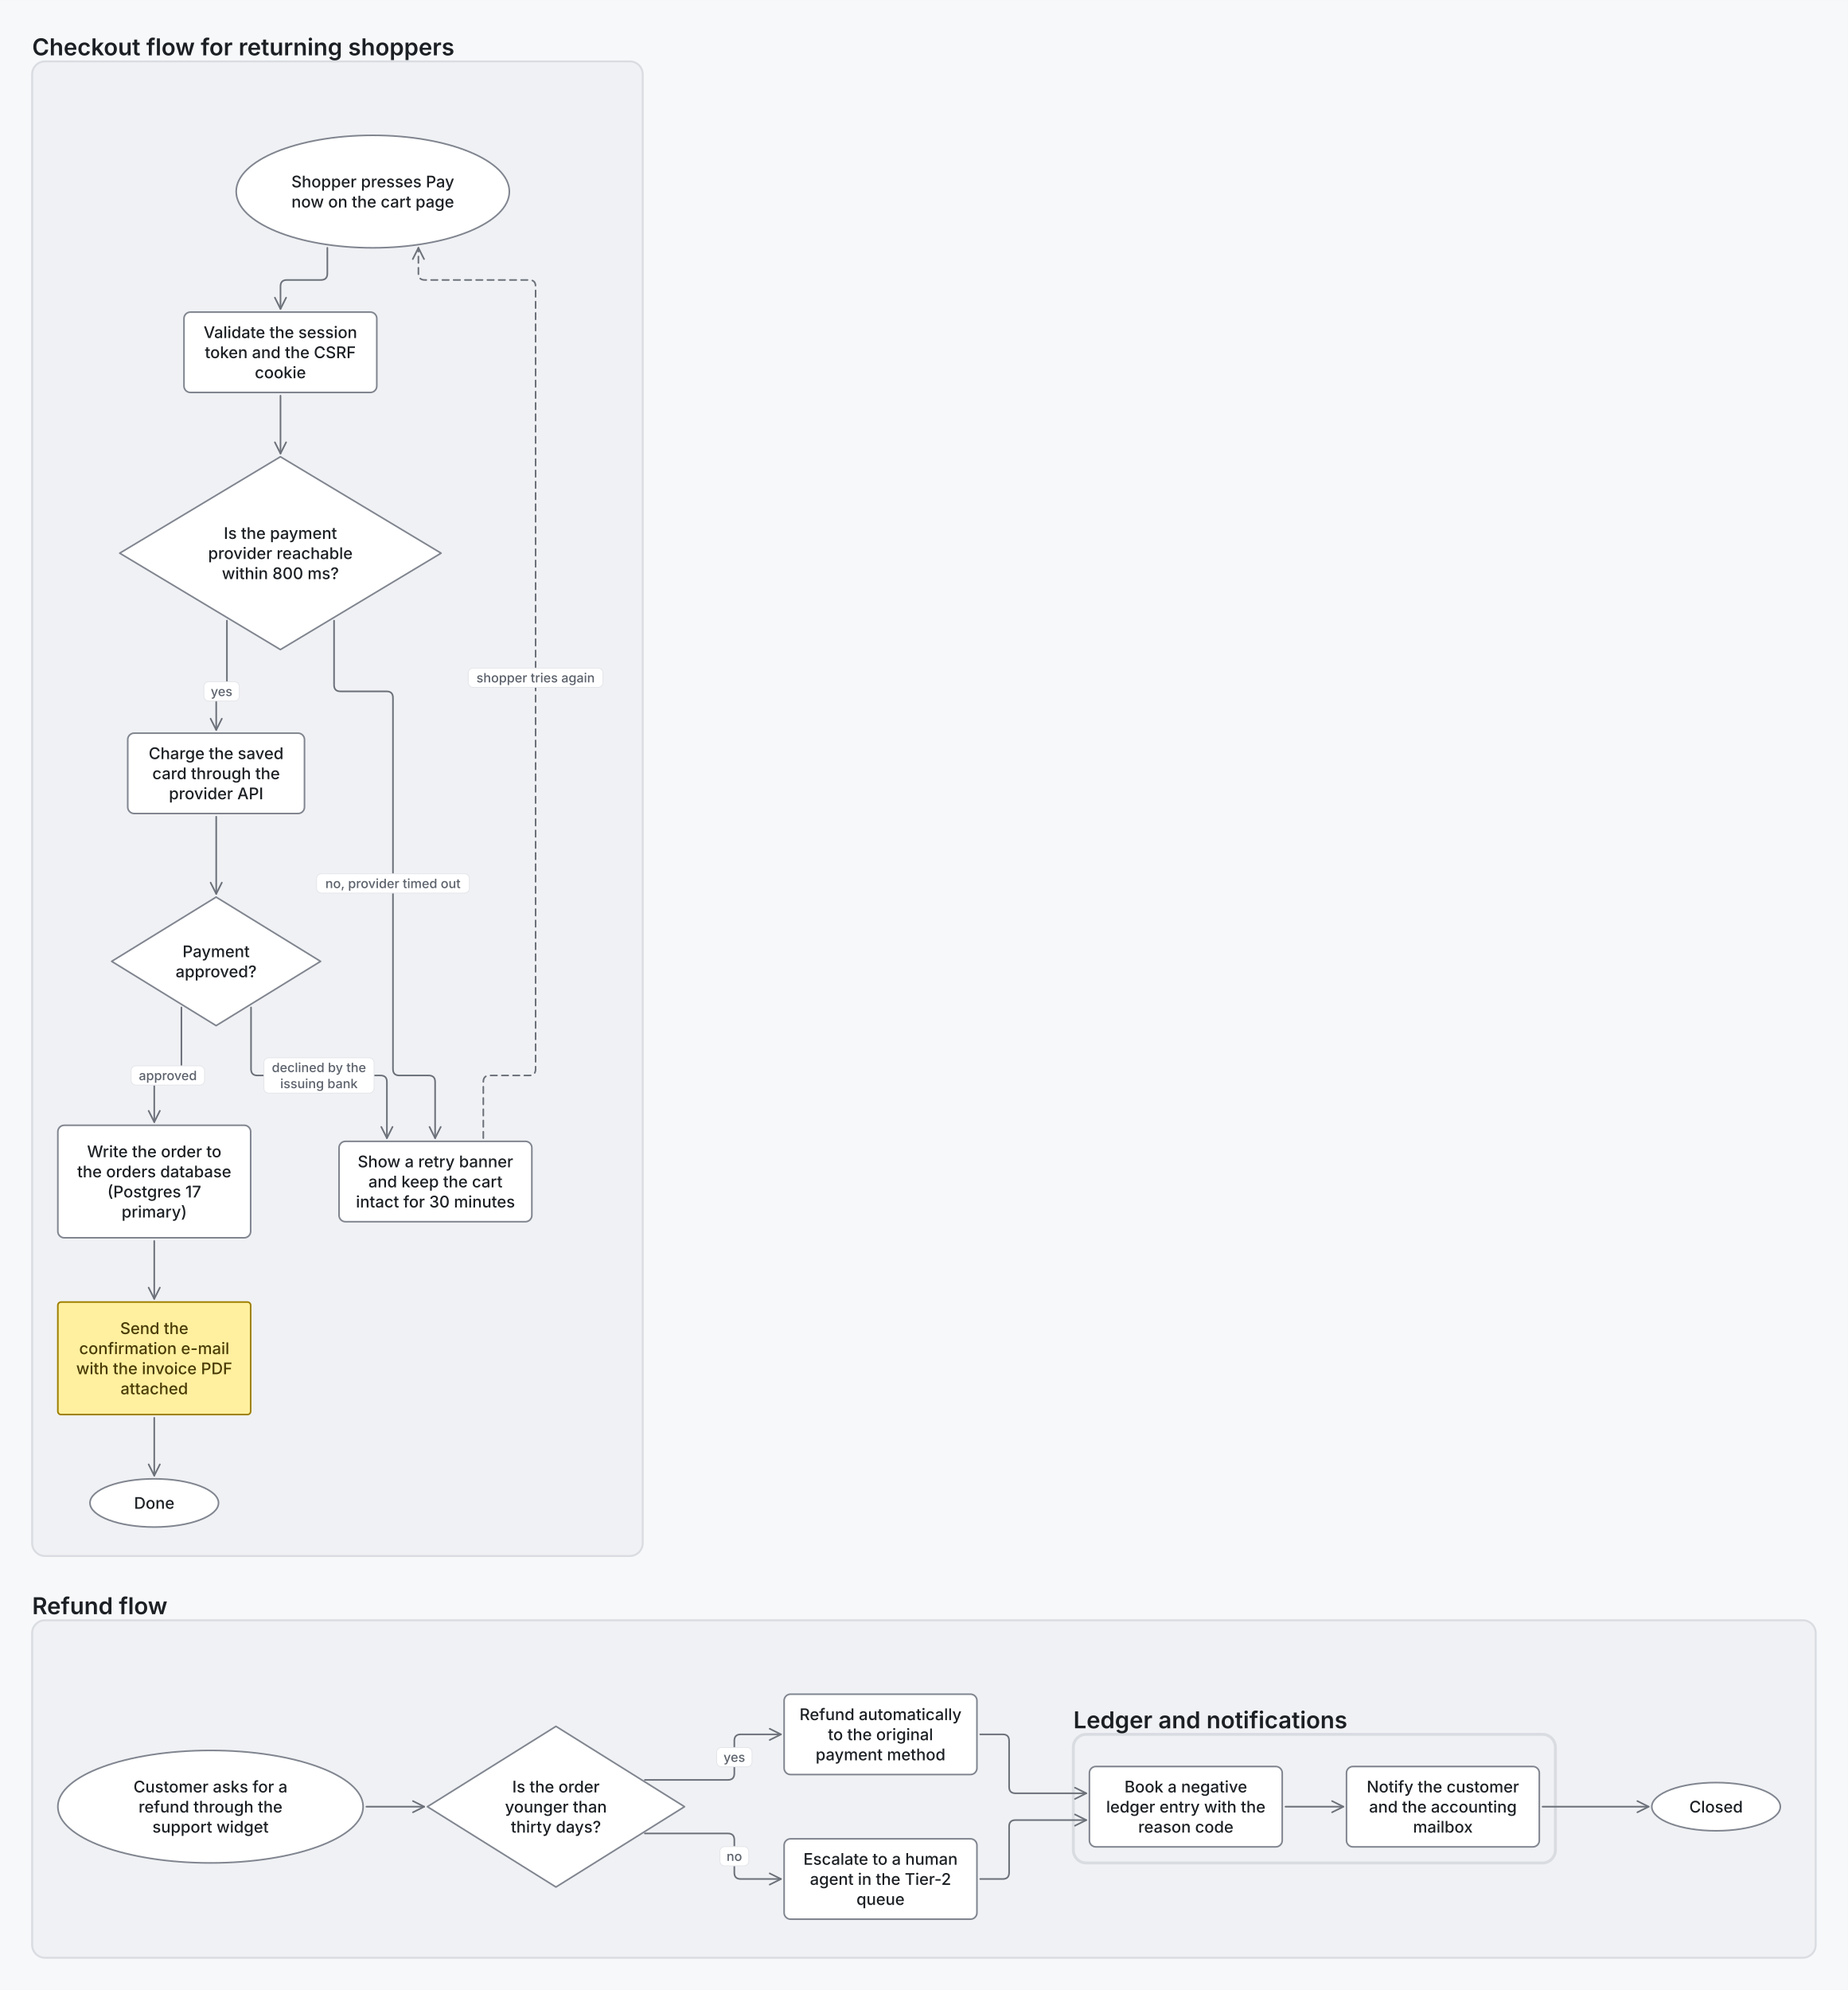
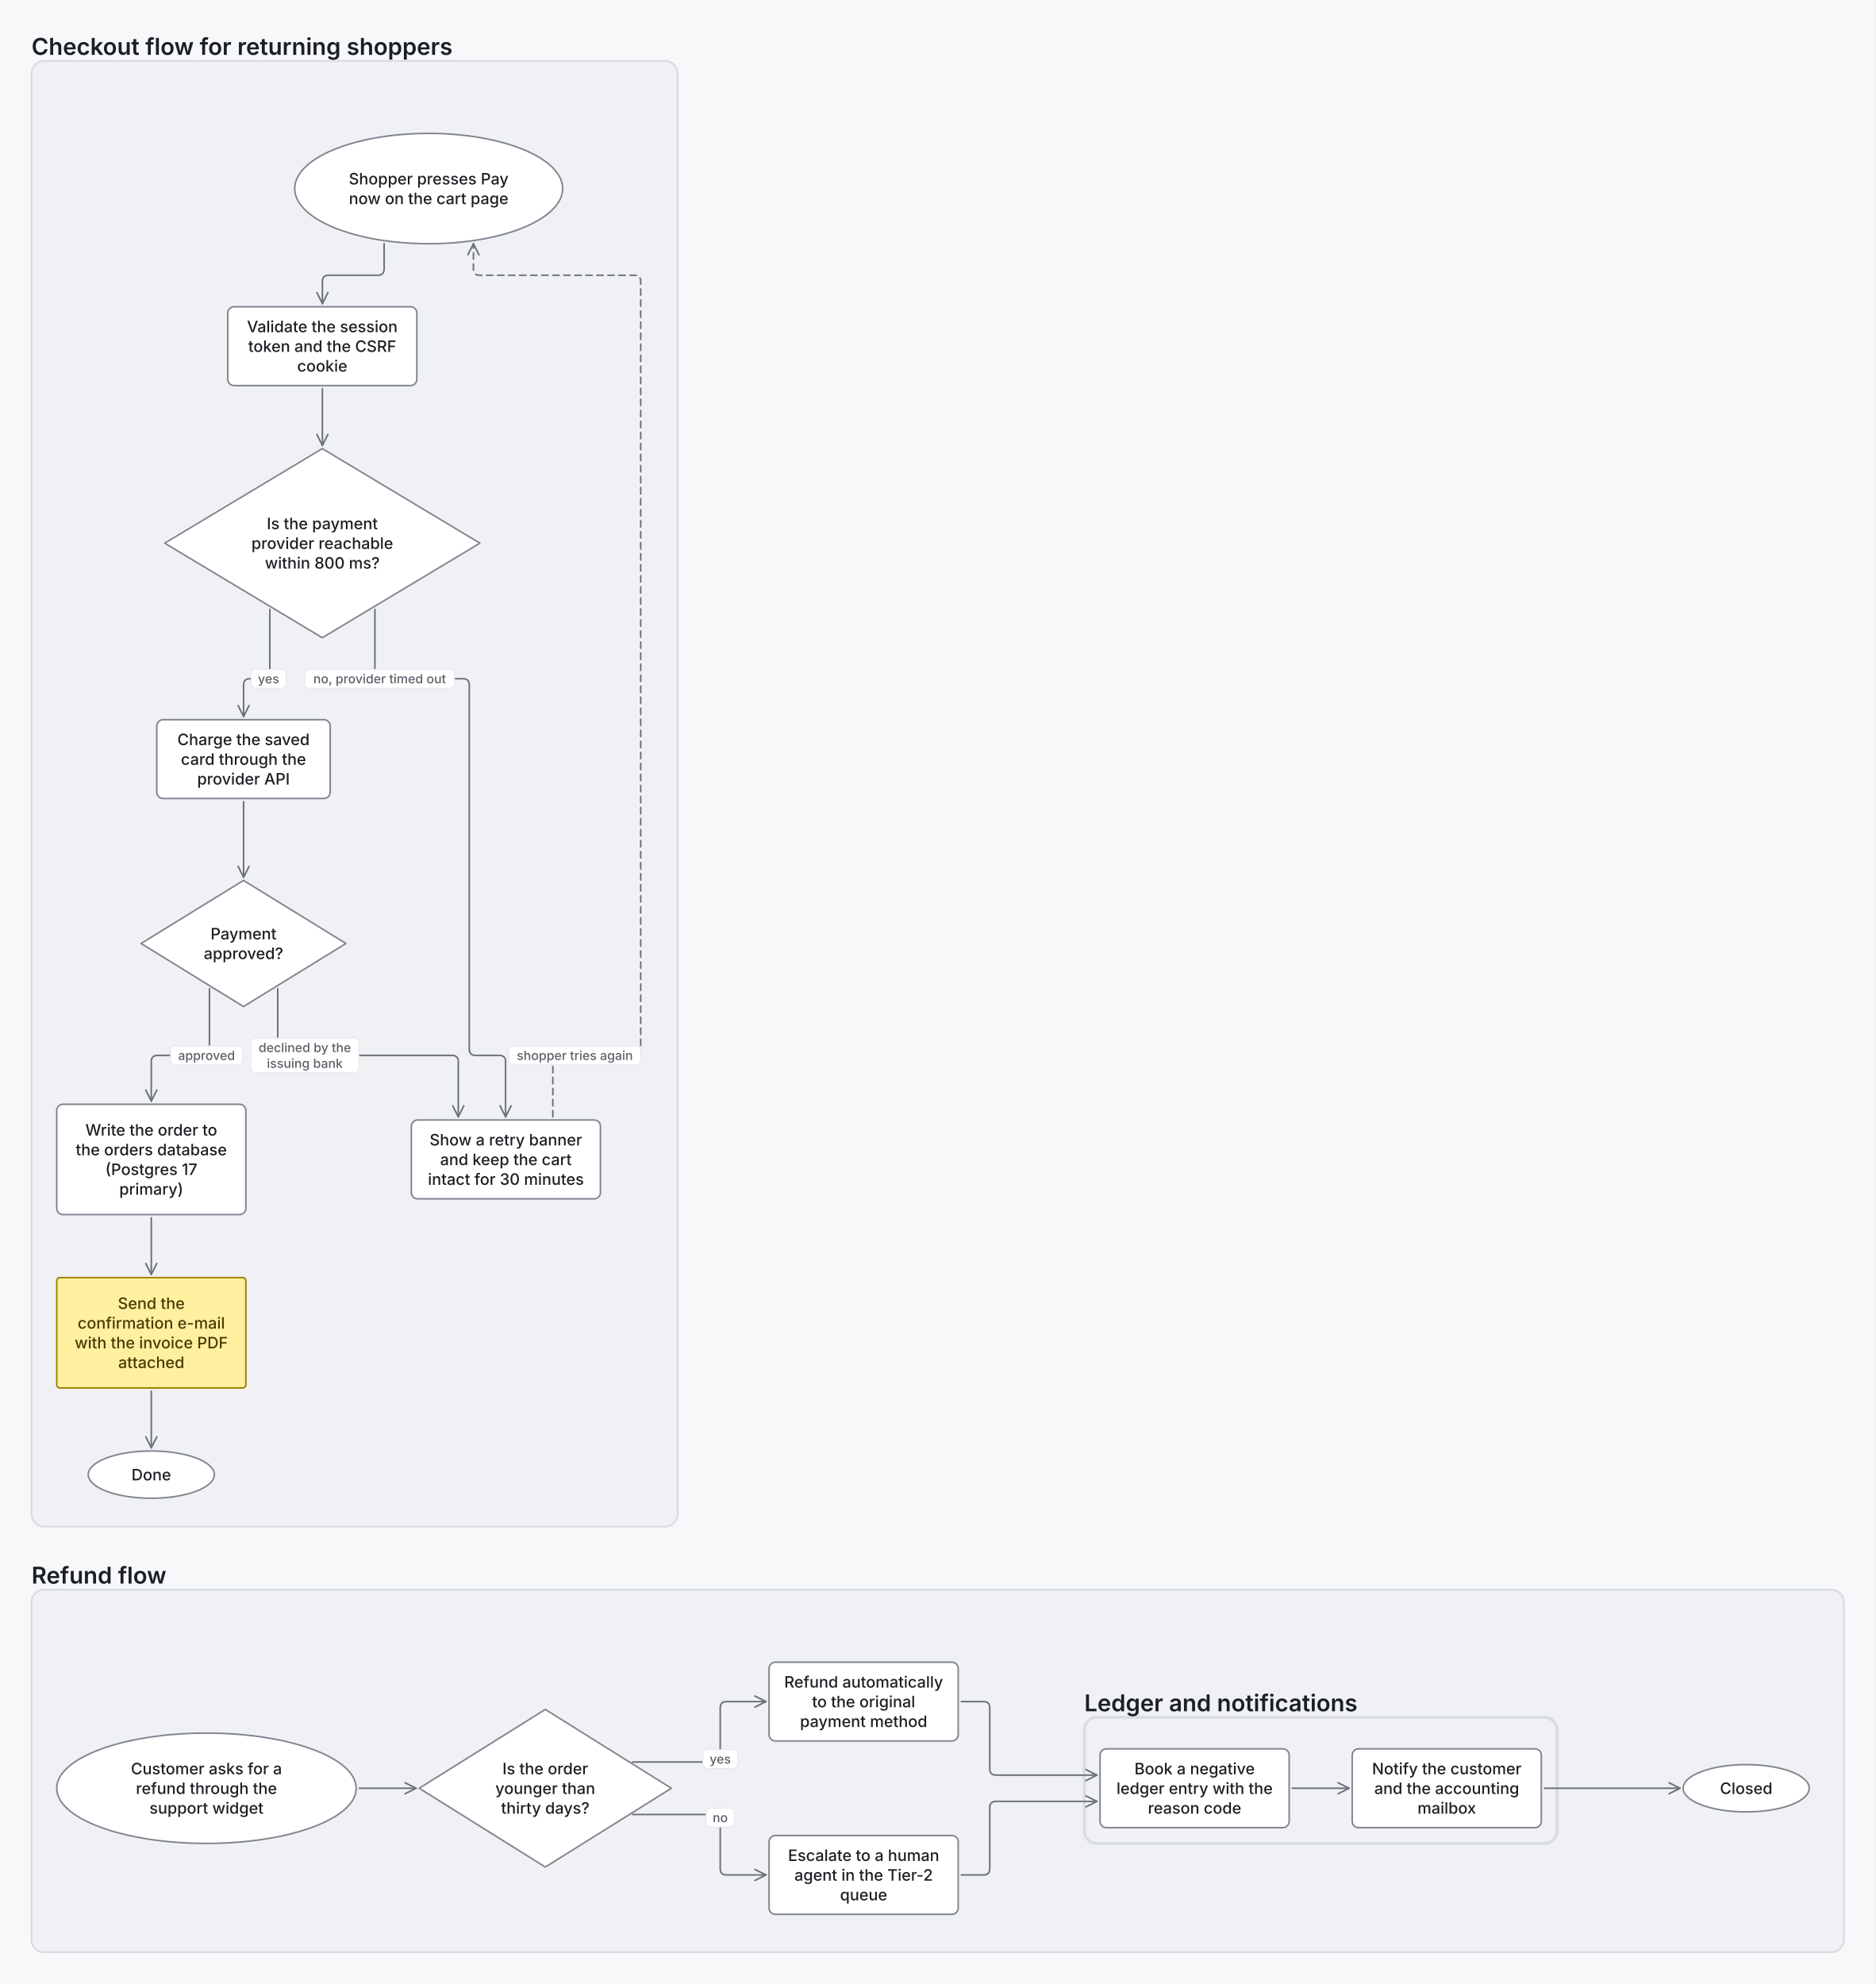
- <svg xmlns="http://www.w3.org/2000/svg" width="951" height="1024" viewBox="-40 -76.28 2300 2476.28">
-   <rect x="-40" y="-76.28" width="2300" height="2476.28" fill="#f7f8fa" />
+ <svg xmlns="http://www.w3.org/2000/svg" width="968" height="1024" viewBox="-40 -76.88 2380 2516.88">
+   <rect x="-40" y="-76.88" width="2380" height="2516.88" fill="#f7f8fa" />
  <g data-layer="zones">
    <g data-id="E-1">
-       <rect x="0" y="0" width="760" height="1860" rx="16" fill="#f0f1f4" stroke="#d9dce1" stroke-width="2.42" stroke-linecap="round" stroke-linejoin="round" />
-       <g font-size="29.02" font-family="Inter" font-weight="600" fill="#1c2024" text-anchor="start">
-         <text x="0" y="-7.55" xml:space="preserve">Checkout flow for returning shoppers</text>
+       <rect x="0" y="0" width="820" height="1860" rx="16" fill="#f0f1f4" stroke="#d9dce1" stroke-width="2.46" stroke-linecap="round" stroke-linejoin="round" />
+       <g font-size="29.5" font-family="Inter" font-weight="600" fill="#1c2024" text-anchor="start">
+         <text x="0" y="-7.67" xml:space="preserve">Checkout flow for returning shoppers</text>
      </g>
    </g>
    <g data-id="E-21">
-       <rect x="0" y="1940" width="2220" height="420" rx="16" fill="#f0f1f4" stroke="#d9dce1" stroke-width="2.42" stroke-linecap="round" stroke-linejoin="round" />
-       <g font-size="29.02" font-family="Inter" font-weight="600" fill="#1c2024" text-anchor="start">
-         <text x="0" y="1932.45" xml:space="preserve">Refund flow</text>
+       <rect x="0" y="1940" width="2300" height="460" rx="16" fill="#f0f1f4" stroke="#d9dce1" stroke-width="2.46" stroke-linecap="round" stroke-linejoin="round" />
+       <g font-size="29.5" font-family="Inter" font-weight="600" fill="#1c2024" text-anchor="start">
+         <text x="0" y="1932.33" xml:space="preserve">Refund flow</text>
      </g>
    </g>
    <g data-id="E-22">
-       <rect x="1296" y="2082" width="600" height="160" rx="16" fill="#f0f1f4" stroke="#d9dce1" stroke-width="3.63" stroke-linecap="round" stroke-linejoin="round" />
-       <g font-size="29.02" font-family="Inter" font-weight="600" fill="#1c2024" text-anchor="start">
-         <text x="1296" y="2074.45" xml:space="preserve">Ledger and notifications</text>
+       <rect x="1336" y="2102" width="600" height="160" rx="16" fill="#f0f1f4" stroke="#d9dce1" stroke-width="3.69" stroke-linecap="round" stroke-linejoin="round" />
+       <g font-size="29.5" font-family="Inter" font-weight="600" fill="#1c2024" text-anchor="start">
+         <text x="1336" y="2094.33" xml:space="preserve">Ledger and notifications</text>
      </g>
    </g>
  </g>
  <g data-layer="marks">
    <g data-id="E-2">
-       <ellipse cx="424" cy="162" rx="170" ry="70" fill="#ffffff" stroke="#80858f" stroke-width="2" stroke-linecap="round" stroke-linejoin="round" />
-       <g font-size="20" font-family="Inter" font-weight="500" fill="#1c2024" text-anchor="middle">
-         <text x="424" y="156.78" xml:space="preserve">Shopper presses Pay</text>
-         <text x="424" y="181.78" xml:space="preserve">now on the cart page</text>
+       <ellipse cx="504" cy="162" rx="170" ry="70" fill="#ffffff" stroke="#80858f" stroke-width="2" stroke-linecap="round" stroke-linejoin="round" />
+       <g font-size="20" font-family="Inter" font-weight="500" fill="#1c2024" text-anchor="middle">
+         <text x="504" y="156.78" xml:space="preserve">Shopper presses Pay</text>
+         <text x="504" y="181.78" xml:space="preserve">now on the cart page</text>
      </g>
    </g>
    <g data-id="E-3">
-       <rect x="189" y="312" width="240" height="100" rx="8" fill="#ffffff" stroke="#80858f" stroke-width="2" stroke-linecap="round" stroke-linejoin="round" />
-       <g font-size="20" font-family="Inter" font-weight="500" fill="#1c2024" text-anchor="middle">
-         <text x="309" y="344.28" xml:space="preserve">Validate the session</text>
-         <text x="309" y="369.28" xml:space="preserve">token and the CSRF</text>
-         <text x="309" y="394.28" xml:space="preserve">cookie</text>
+       <rect x="249" y="312" width="240" height="100" rx="8" fill="#ffffff" stroke="#80858f" stroke-width="2" stroke-linecap="round" stroke-linejoin="round" />
+       <g font-size="20" font-family="Inter" font-weight="500" fill="#1c2024" text-anchor="middle">
+         <text x="369" y="344.28" xml:space="preserve">Validate the session</text>
+         <text x="369" y="369.28" xml:space="preserve">token and the CSRF</text>
+         <text x="369" y="394.28" xml:space="preserve">cookie</text>
      </g>
    </g>
    <g data-id="E-4">
-       <polygon points="309,492 509,612 309,732 109,612" fill="#ffffff" stroke="#80858f" stroke-width="2" stroke-linecap="round" stroke-linejoin="round" />
-       <g font-size="20" font-family="Inter" font-weight="500" fill="#1c2024" text-anchor="middle">
-         <text x="309" y="594.28" xml:space="preserve">Is the payment</text>
-         <text x="309" y="619.28" xml:space="preserve">provider reachable</text>
-         <text x="309" y="644.28" xml:space="preserve">within 800 ms?</text>
+       <polygon points="369,492 569,612 369,732 169,612" fill="#ffffff" stroke="#80858f" stroke-width="2" stroke-linecap="round" stroke-linejoin="round" />
+       <g font-size="20" font-family="Inter" font-weight="500" fill="#1c2024" text-anchor="middle">
+         <text x="369" y="594.28" xml:space="preserve">Is the payment</text>
+         <text x="369" y="619.28" xml:space="preserve">provider reachable</text>
+         <text x="369" y="644.28" xml:space="preserve">within 800 ms?</text>
      </g>
    </g>
    <g data-id="E-5">
-       <rect x="119" y="836" width="220" height="100" rx="8" fill="#ffffff" stroke="#80858f" stroke-width="2" stroke-linecap="round" stroke-linejoin="round" />
-       <g font-size="20" font-family="Inter" font-weight="500" fill="#1c2024" text-anchor="middle">
-         <text x="229" y="868.28" xml:space="preserve">Charge the saved</text>
-         <text x="229" y="893.28" xml:space="preserve">card through the</text>
-         <text x="229" y="918.28" xml:space="preserve">provider API</text>
+       <rect x="159" y="836" width="220" height="100" rx="8" fill="#ffffff" stroke="#80858f" stroke-width="2" stroke-linecap="round" stroke-linejoin="round" />
+       <g font-size="20" font-family="Inter" font-weight="500" fill="#1c2024" text-anchor="middle">
+         <text x="269" y="868.28" xml:space="preserve">Charge the saved</text>
+         <text x="269" y="893.28" xml:space="preserve">card through the</text>
+         <text x="269" y="918.28" xml:space="preserve">provider API</text>
      </g>
    </g>
    <g data-id="E-6">
-       <polygon points="229,1040 359,1120 229,1200 99,1120" fill="#ffffff" stroke="#80858f" stroke-width="2" stroke-linecap="round" stroke-linejoin="round" />
-       <g font-size="20" font-family="Inter" font-weight="500" fill="#1c2024" text-anchor="middle">
-         <text x="229" y="1114.78" xml:space="preserve">Payment</text>
-         <text x="229" y="1139.78" xml:space="preserve">approved?</text>
+       <polygon points="269,1040 399,1120 269,1200 139,1120" fill="#ffffff" stroke="#80858f" stroke-width="2" stroke-linecap="round" stroke-linejoin="round" />
+       <g font-size="20" font-family="Inter" font-weight="500" fill="#1c2024" text-anchor="middle">
+         <text x="269" y="1114.78" xml:space="preserve">Payment</text>
+         <text x="269" y="1139.78" xml:space="preserve">approved?</text>
      </g>
    </g>
    <g data-id="E-7">
      <rect x="32" y="1324" width="240" height="140" rx="8" fill="#ffffff" stroke="#80858f" stroke-width="2" stroke-linecap="round" stroke-linejoin="round" />
      <g font-size="20" font-family="Inter" font-weight="500" fill="#1c2024" text-anchor="middle">
        <text x="152" y="1363.78" xml:space="preserve">Write the order to</text>
        <text x="152" y="1388.78" xml:space="preserve">the orders database</text>
        <text x="152" y="1413.78" xml:space="preserve">(Postgres 17</text>
        <text x="152" y="1438.78" xml:space="preserve">primary)</text>
      </g>
    </g>
    <g data-id="E-8">
-       <rect x="382" y="1344" width="240" height="100" rx="8" fill="#ffffff" stroke="#80858f" stroke-width="2" stroke-linecap="round" stroke-linejoin="round" />
-       <g font-size="20" font-family="Inter" font-weight="500" fill="#1c2024" text-anchor="middle">
-         <text x="502" y="1376.28" xml:space="preserve">Show a retry banner</text>
-         <text x="502" y="1401.28" xml:space="preserve">and keep the cart</text>
-         <text x="502" y="1426.28" xml:space="preserve">intact for 30 minutes</text>
+       <rect x="482" y="1344" width="240" height="100" rx="8" fill="#ffffff" stroke="#80858f" stroke-width="2" stroke-linecap="round" stroke-linejoin="round" />
+       <g font-size="20" font-family="Inter" font-weight="500" fill="#1c2024" text-anchor="middle">
+         <text x="602" y="1376.28" xml:space="preserve">Show a retry banner</text>
+         <text x="602" y="1401.28" xml:space="preserve">and keep the cart</text>
+         <text x="602" y="1426.28" xml:space="preserve">intact for 30 minutes</text>
      </g>
    </g>
    <g data-id="E-9">
      <rect x="32" y="1544" width="240" height="140" rx="4" fill="#fff0a0" stroke="#9e8000" stroke-width="2" stroke-linecap="round" stroke-linejoin="round" />
      <g font-size="20" font-family="Inter" font-weight="500" fill="#4a3b05" text-anchor="middle">
        <text x="152" y="1583.78" xml:space="preserve">Send the</text>
        <text x="152" y="1608.78" xml:space="preserve">confirmation e-mail</text>
        <text x="152" y="1633.78" xml:space="preserve">with the invoice PDF</text>
        <text x="152" y="1658.78" xml:space="preserve">attached</text>
      </g>
    </g>
    <g data-id="E-10">
      <ellipse cx="152" cy="1794" rx="80" ry="30" fill="#ffffff" stroke="#80858f" stroke-width="2" stroke-linecap="round" stroke-linejoin="round" />
      <g font-size="20" font-family="Inter" font-weight="500" fill="#1c2024" text-anchor="middle">
        <text x="152" y="1801.28" xml:space="preserve">Done</text>
      </g>
    </g>
    <g data-id="E-11">
      <g>
-         <path d="M367.46 232 L367.46 264 Q367.46 272 359.46 272 L317.13 272 Q309.13 272 309.13 280 L309.13 308" fill="none" stroke="#6b7079" stroke-width="2" stroke-linecap="round" stroke-linejoin="round" />
-         <polyline points="302.13,294 309.13,308 316.13,294" fill="none" stroke="#6b7079" stroke-width="2" stroke-linecap="round" stroke-linejoin="round" />
+         <path d="M447.46 232 L447.46 264 Q447.46 272 439.46 272 L377.13 272 Q369.13 272 369.13 280 L369.13 308" fill="none" stroke="#6b7079" stroke-width="2" stroke-linecap="round" stroke-linejoin="round" />
+         <polyline points="362.13,294 369.13,308 376.13,294" fill="none" stroke="#6b7079" stroke-width="2" stroke-linecap="round" stroke-linejoin="round" />
      </g>
    </g>
    <g data-id="E-12">
      <g>
-         <path d="M309.13 416 L309.13 488" fill="none" stroke="#6b7079" stroke-width="2" stroke-linecap="round" stroke-linejoin="round" />
-         <polyline points="302.13,474 309.13,488 316.13,474" fill="none" stroke="#6b7079" stroke-width="2" stroke-linecap="round" stroke-linejoin="round" />
+         <path d="M369.13 416 L369.13 488" fill="none" stroke="#6b7079" stroke-width="2" stroke-linecap="round" stroke-linejoin="round" />
+         <polyline points="362.13,474 369.13,488 376.13,474" fill="none" stroke="#6b7079" stroke-width="2" stroke-linecap="round" stroke-linejoin="round" />
      </g>
    </g>
    <g data-id="E-13">
      <g>
-         <path d="M242.46 696 L242.46 777.34 Q242.46 784 235.8 784 L235.8 784 Q229.13 784 229.13 790.67 L229.13 832" fill="none" stroke="#6b7079" stroke-width="2" stroke-linecap="round" stroke-linejoin="round" />
-         <polyline points="222.13,818 229.13,832 236.13,818" fill="none" stroke="#6b7079" stroke-width="2" stroke-linecap="round" stroke-linejoin="round" />
+         <path d="M302.46 696 L302.46 776 Q302.46 784 294.46 784 L277.13 784 Q269.13 784 269.13 792 L269.13 832" fill="none" stroke="#6b7079" stroke-width="2" stroke-linecap="round" stroke-linejoin="round" />
+         <polyline points="262.13,818 269.13,832 276.13,818" fill="none" stroke="#6b7079" stroke-width="2" stroke-linecap="round" stroke-linejoin="round" />
      </g>
    </g>
    <g data-id="E-14">
      <g>
-         <path d="M375.8 696 L375.8 776 Q375.8 784 383.8 784 L441.13 784 Q449.13 784 449.13 792 L449.13 1254 Q449.13 1262 457.13 1262 L493.59 1262 Q501.59 1262 501.59 1270 L501.59 1340" fill="none" stroke="#6b7079" stroke-width="2" stroke-linecap="round" stroke-linejoin="round" />
-         <polyline points="494.59,1326 501.59,1340 508.59,1326" fill="none" stroke="#6b7079" stroke-width="2" stroke-linecap="round" stroke-linejoin="round" />
+         <path d="M435.8 696 L435.8 776 Q435.8 784 443.8 784 L547.54 784 Q555.54 784 555.54 792 L555.54 1254 Q555.54 1262 563.54 1262 L593.59 1262 Q601.59 1262 601.59 1270 L601.59 1340" fill="none" stroke="#6b7079" stroke-width="2" stroke-linecap="round" stroke-linejoin="round" />
+         <polyline points="594.59,1326 601.59,1340 608.59,1326" fill="none" stroke="#6b7079" stroke-width="2" stroke-linecap="round" stroke-linejoin="round" />
      </g>
    </g>
    <g data-id="E-15">
      <g>
-         <path d="M229.13 940 L229.13 1036" fill="none" stroke="#6b7079" stroke-width="2" stroke-linecap="round" stroke-linejoin="round" />
-         <polyline points="222.13,1022 229.13,1036 236.13,1022" fill="none" stroke="#6b7079" stroke-width="2" stroke-linecap="round" stroke-linejoin="round" />
+         <path d="M269.13 940 L269.13 1036" fill="none" stroke="#6b7079" stroke-width="2" stroke-linecap="round" stroke-linejoin="round" />
+         <polyline points="262.13,1022 269.13,1036 276.13,1022" fill="none" stroke="#6b7079" stroke-width="2" stroke-linecap="round" stroke-linejoin="round" />
      </g>
    </g>
    <g data-id="E-16">
      <g>
-         <path d="M185.8 1177.33 L185.8 1254 Q185.8 1262 177.8 1262 L160 1262 Q152 1262 152 1270 L152 1320" fill="none" stroke="#6b7079" stroke-width="2" stroke-linecap="round" stroke-linejoin="round" />
+         <path d="M225.8 1177.33 L225.8 1254 Q225.8 1262 217.8 1262 L160 1262 Q152 1262 152 1270 L152 1320" fill="none" stroke="#6b7079" stroke-width="2" stroke-linecap="round" stroke-linejoin="round" />
        <polyline points="145,1306 152,1320 159,1306" fill="none" stroke="#6b7079" stroke-width="2" stroke-linecap="round" stroke-linejoin="round" />
      </g>
    </g>
    <g data-id="E-17">
      <g>
-         <path d="M272.46 1177.33 L272.46 1254 Q272.46 1262 280.46 1262 L433.59 1262 Q441.59 1262 441.59 1270 L441.59 1340" fill="none" stroke="#6b7079" stroke-width="2" stroke-linecap="round" stroke-linejoin="round" />
-         <polyline points="434.59,1326 441.59,1340 448.59,1326" fill="none" stroke="#6b7079" stroke-width="2" stroke-linecap="round" stroke-linejoin="round" />
+         <path d="M312.46 1177.33 L312.46 1254 Q312.46 1262 320.46 1262 L533.59 1262 Q541.59 1262 541.59 1270 L541.59 1340" fill="none" stroke="#6b7079" stroke-width="2" stroke-linecap="round" stroke-linejoin="round" />
+         <polyline points="534.59,1326 541.59,1340 548.59,1326" fill="none" stroke="#6b7079" stroke-width="2" stroke-linecap="round" stroke-linejoin="round" />
      </g>
    </g>
    <g data-id="E-18">
      <g>
        <path d="M152 1468 L152 1540" fill="none" stroke="#6b7079" stroke-width="2" stroke-linecap="round" stroke-linejoin="round" />
        <polyline points="145,1526 152,1540 159,1526" fill="none" stroke="#6b7079" stroke-width="2" stroke-linecap="round" stroke-linejoin="round" />
      </g>
    </g>
    <g data-id="E-19">
      <g>
        <path d="M152 1688 L152 1760" fill="none" stroke="#6b7079" stroke-width="2" stroke-linecap="round" stroke-linejoin="round" />
        <polyline points="145,1746 152,1760 159,1746" fill="none" stroke="#6b7079" stroke-width="2" stroke-linecap="round" stroke-linejoin="round" />
      </g>
    </g>
    <g data-id="E-20">
      <g>
-         <path d="M561.59 1340 L561.59 1270 Q561.59 1262 569.59 1262 L618.67 1262 Q626.67 1262 626.67 1254 L626.67 280 Q626.67 272 618.67 272 L488.8 272 Q480.8 272 480.8 264 L480.8 232" fill="none" stroke="#6b7079" stroke-width="2" stroke-dasharray="8 6" stroke-linecap="round" stroke-linejoin="round" />
-         <polyline points="487.8,246 480.8,232 473.8,246" fill="none" stroke="#6b7079" stroke-width="2" stroke-linecap="round" stroke-linejoin="round" />
+         <path d="M661.59 1340 L661.59 1270 Q661.59 1262 669.59 1262 L765.08 1262 Q773.08 1262 773.08 1254 L773.08 280 Q773.08 272 765.08 272 L568.8 272 Q560.8 272 560.8 264 L560.8 232" fill="none" stroke="#6b7079" stroke-width="2" stroke-dasharray="8 6" stroke-linecap="round" stroke-linejoin="round" />
+         <polyline points="567.8,246 560.8,232 553.8,246" fill="none" stroke="#6b7079" stroke-width="2" stroke-linecap="round" stroke-linejoin="round" />
      </g>
    </g>
    <g data-id="E-23">
-       <ellipse cx="222" cy="2172" rx="190" ry="70" fill="#ffffff" stroke="#80858f" stroke-width="2" stroke-linecap="round" stroke-linejoin="round" />
-       <g font-size="20" font-family="Inter" font-weight="500" fill="#1c2024" text-anchor="middle">
-         <text x="222" y="2154.28" xml:space="preserve">Customer asks for a</text>
-         <text x="222" y="2179.28" xml:space="preserve">refund through the</text>
-         <text x="222" y="2204.28" xml:space="preserve">support widget</text>
+       <ellipse cx="222" cy="2192" rx="190" ry="70" fill="#ffffff" stroke="#80858f" stroke-width="2" stroke-linecap="round" stroke-linejoin="round" />
+       <g font-size="20" font-family="Inter" font-weight="500" fill="#1c2024" text-anchor="middle">
+         <text x="222" y="2174.28" xml:space="preserve">Customer asks for a</text>
+         <text x="222" y="2199.28" xml:space="preserve">refund through the</text>
+         <text x="222" y="2224.28" xml:space="preserve">support widget</text>
      </g>
    </g>
    <g data-id="E-24">
-       <polygon points="652,2072 812,2172 652,2272 492,2172" fill="#ffffff" stroke="#80858f" stroke-width="2" stroke-linecap="round" stroke-linejoin="round" />
-       <g font-size="20" font-family="Inter" font-weight="500" fill="#1c2024" text-anchor="middle">
-         <text x="652" y="2154.28" xml:space="preserve">Is the order</text>
-         <text x="652" y="2179.28" xml:space="preserve">younger than</text>
-         <text x="652" y="2204.28" xml:space="preserve">thirty days?</text>
+       <polygon points="652,2092 812,2192 652,2292 492,2192" fill="#ffffff" stroke="#80858f" stroke-width="2" stroke-linecap="round" stroke-linejoin="round" />
+       <g font-size="20" font-family="Inter" font-weight="500" fill="#1c2024" text-anchor="middle">
+         <text x="652" y="2174.28" xml:space="preserve">Is the order</text>
+         <text x="652" y="2199.28" xml:space="preserve">younger than</text>
+         <text x="652" y="2224.28" xml:space="preserve">thirty days?</text>
      </g>
    </g>
    <g data-id="E-25">
      <rect x="936" y="2032" width="240" height="100" rx="8" fill="#ffffff" stroke="#80858f" stroke-width="2" stroke-linecap="round" stroke-linejoin="round" />
      <g font-size="20" font-family="Inter" font-weight="500" fill="#1c2024" text-anchor="middle">
        <text x="1056" y="2064.28" xml:space="preserve">Refund automatically</text>
        <text x="1056" y="2089.28" xml:space="preserve">to the original</text>
        <text x="1056" y="2114.28" xml:space="preserve">payment method</text>
      </g>
    </g>
    <g data-id="E-26">
-       <rect x="936" y="2212" width="240" height="100" rx="8" fill="#ffffff" stroke="#80858f" stroke-width="2" stroke-linecap="round" stroke-linejoin="round" />
-       <g font-size="20" font-family="Inter" font-weight="500" fill="#1c2024" text-anchor="middle">
-         <text x="1056" y="2244.28" xml:space="preserve">Escalate to a human</text>
-         <text x="1056" y="2269.28" xml:space="preserve">agent in the Tier-2</text>
-         <text x="1056" y="2294.28" xml:space="preserve">queue</text>
+       <rect x="936" y="2252" width="240" height="100" rx="8" fill="#ffffff" stroke="#80858f" stroke-width="2" stroke-linecap="round" stroke-linejoin="round" />
+       <g font-size="20" font-family="Inter" font-weight="500" fill="#1c2024" text-anchor="middle">
+         <text x="1056" y="2284.28" xml:space="preserve">Escalate to a human</text>
+         <text x="1056" y="2309.28" xml:space="preserve">agent in the Tier-2</text>
+         <text x="1056" y="2334.28" xml:space="preserve">queue</text>
      </g>
    </g>
    <g data-id="E-27">
-       <rect x="1316" y="2122" width="240" height="100" rx="8" fill="#ffffff" stroke="#80858f" stroke-width="2" stroke-linecap="round" stroke-linejoin="round" />
-       <g font-size="20" font-family="Inter" font-weight="500" fill="#1c2024" text-anchor="middle">
-         <text x="1436" y="2154.28" xml:space="preserve">Book a negative</text>
-         <text x="1436" y="2179.28" xml:space="preserve">ledger entry with the</text>
-         <text x="1436" y="2204.28" xml:space="preserve">reason code</text>
+       <rect x="1356" y="2142" width="240" height="100" rx="8" fill="#ffffff" stroke="#80858f" stroke-width="2" stroke-linecap="round" stroke-linejoin="round" />
+       <g font-size="20" font-family="Inter" font-weight="500" fill="#1c2024" text-anchor="middle">
+         <text x="1476" y="2174.28" xml:space="preserve">Book a negative</text>
+         <text x="1476" y="2199.28" xml:space="preserve">ledger entry with the</text>
+         <text x="1476" y="2224.28" xml:space="preserve">reason code</text>
      </g>
    </g>
    <g data-id="E-28">
-       <rect x="1636" y="2122" width="240" height="100" rx="8" fill="#ffffff" stroke="#80858f" stroke-width="2" stroke-linecap="round" stroke-linejoin="round" />
-       <g font-size="20" font-family="Inter" font-weight="500" fill="#1c2024" text-anchor="middle">
-         <text x="1756" y="2154.28" xml:space="preserve">Notify the customer</text>
-         <text x="1756" y="2179.28" xml:space="preserve">and the accounting</text>
-         <text x="1756" y="2204.28" xml:space="preserve">mailbox</text>
+       <rect x="1676" y="2142" width="240" height="100" rx="8" fill="#ffffff" stroke="#80858f" stroke-width="2" stroke-linecap="round" stroke-linejoin="round" />
+       <g font-size="20" font-family="Inter" font-weight="500" fill="#1c2024" text-anchor="middle">
+         <text x="1796" y="2174.28" xml:space="preserve">Notify the customer</text>
+         <text x="1796" y="2199.28" xml:space="preserve">and the accounting</text>
+         <text x="1796" y="2224.28" xml:space="preserve">mailbox</text>
      </g>
    </g>
    <g data-id="E-29">
-       <ellipse cx="2096" cy="2172" rx="80" ry="30" fill="#ffffff" stroke="#80858f" stroke-width="2" stroke-linecap="round" stroke-linejoin="round" />
-       <g font-size="20" font-family="Inter" font-weight="500" fill="#1c2024" text-anchor="middle">
-         <text x="2096" y="2179.28" xml:space="preserve">Closed</text>
+       <ellipse cx="2176" cy="2192" rx="80" ry="30" fill="#ffffff" stroke="#80858f" stroke-width="2" stroke-linecap="round" stroke-linejoin="round" />
+       <g font-size="20" font-family="Inter" font-weight="500" fill="#1c2024" text-anchor="middle">
+         <text x="2176" y="2199.28" xml:space="preserve">Closed</text>
      </g>
    </g>
    <g data-id="E-30">
      <g>
-         <path d="M416 2172 L488 2172" fill="none" stroke="#6b7079" stroke-width="2" stroke-linecap="round" stroke-linejoin="round" />
-         <polyline points="474,2179 488,2172 474,2165" fill="none" stroke="#6b7079" stroke-width="2" stroke-linecap="round" stroke-linejoin="round" />
+         <path d="M416 2192 L488 2192" fill="none" stroke="#6b7079" stroke-width="2" stroke-linecap="round" stroke-linejoin="round" />
+         <polyline points="474,2199 488,2192 474,2185" fill="none" stroke="#6b7079" stroke-width="2" stroke-linecap="round" stroke-linejoin="round" />
      </g>
    </g>
    <g data-id="E-31">
      <g>
-         <path d="M762.67 2138.67 L866.02 2138.67 Q874.02 2138.67 874.02 2130.67 L874.02 2090 Q874.02 2082 882.02 2082 L932.04 2082" fill="none" stroke="#6b7079" stroke-width="2" stroke-linecap="round" stroke-linejoin="round" />
+         <path d="M762.67 2158.67 L866.02 2158.67 Q874.02 2158.67 874.02 2150.67 L874.02 2090 Q874.02 2082 882.02 2082 L932.04 2082" fill="none" stroke="#6b7079" stroke-width="2" stroke-linecap="round" stroke-linejoin="round" />
        <polyline points="918.04,2089 932.04,2082 918.04,2075" fill="none" stroke="#6b7079" stroke-width="2" stroke-linecap="round" stroke-linejoin="round" />
      </g>
    </g>
    <g data-id="E-32">
      <g>
-         <path d="M762.67 2205.33 L866.02 2205.33 Q874.02 2205.33 874.02 2213.33 L874.02 2254 Q874.02 2262 882.02 2262 L932.04 2262" fill="none" stroke="#6b7079" stroke-width="2" stroke-linecap="round" stroke-linejoin="round" />
-         <polyline points="918.04,2269 932.04,2262 918.04,2255" fill="none" stroke="#6b7079" stroke-width="2" stroke-linecap="round" stroke-linejoin="round" />
+         <path d="M762.67 2225.33 L866.02 2225.33 Q874.02 2225.33 874.02 2233.33 L874.02 2294 Q874.02 2302 882.02 2302 L932.04 2302" fill="none" stroke="#6b7079" stroke-width="2" stroke-linecap="round" stroke-linejoin="round" />
+         <polyline points="918.04,2309 932.04,2302 918.04,2295" fill="none" stroke="#6b7079" stroke-width="2" stroke-linecap="round" stroke-linejoin="round" />
      </g>
    </g>
    <g data-id="E-33">
      <g>
-         <path d="M1180.04 2082 L1208.04 2082 Q1216.04 2082 1216.04 2090 L1216.04 2147.33 Q1216.04 2155.33 1224.04 2155.33 L1312.04 2155.33" fill="none" stroke="#6b7079" stroke-width="2" stroke-linecap="round" stroke-linejoin="round" />
-         <polyline points="1298.04,2162.33 1312.04,2155.33 1298.04,2148.33" fill="none" stroke="#6b7079" stroke-width="2" stroke-linecap="round" stroke-linejoin="round" />
+         <path d="M1180.04 2082 L1208.04 2082 Q1216.04 2082 1216.04 2090 L1216.04 2167.33 Q1216.04 2175.33 1224.04 2175.33 L1352.04 2175.33" fill="none" stroke="#6b7079" stroke-width="2" stroke-linecap="round" stroke-linejoin="round" />
+         <polyline points="1338.04,2182.33 1352.04,2175.33 1338.04,2168.33" fill="none" stroke="#6b7079" stroke-width="2" stroke-linecap="round" stroke-linejoin="round" />
      </g>
    </g>
    <g data-id="E-34">
      <g>
-         <path d="M1180.04 2262 L1208.04 2262 Q1216.04 2262 1216.04 2254 L1216.04 2196.67 Q1216.04 2188.67 1224.04 2188.67 L1312.04 2188.67" fill="none" stroke="#6b7079" stroke-width="2" stroke-linecap="round" stroke-linejoin="round" />
-         <polyline points="1298.04,2195.67 1312.04,2188.67 1298.04,2181.67" fill="none" stroke="#6b7079" stroke-width="2" stroke-linecap="round" stroke-linejoin="round" />
+         <path d="M1180.04 2302 L1208.04 2302 Q1216.04 2302 1216.04 2294 L1216.04 2216.67 Q1216.04 2208.67 1224.04 2208.67 L1352.04 2208.67" fill="none" stroke="#6b7079" stroke-width="2" stroke-linecap="round" stroke-linejoin="round" />
+         <polyline points="1338.04,2215.67 1352.04,2208.67 1338.04,2201.67" fill="none" stroke="#6b7079" stroke-width="2" stroke-linecap="round" stroke-linejoin="round" />
      </g>
    </g>
    <g data-id="E-35">
      <g>
-         <path d="M1560.04 2172 L1632.04 2172" fill="none" stroke="#6b7079" stroke-width="2" stroke-linecap="round" stroke-linejoin="round" />
-         <polyline points="1618.04,2179 1632.04,2172 1618.04,2165" fill="none" stroke="#6b7079" stroke-width="2" stroke-linecap="round" stroke-linejoin="round" />
+         <path d="M1600.04 2192 L1672.04 2192" fill="none" stroke="#6b7079" stroke-width="2" stroke-linecap="round" stroke-linejoin="round" />
+         <polyline points="1658.04,2199 1672.04,2192 1658.04,2185" fill="none" stroke="#6b7079" stroke-width="2" stroke-linecap="round" stroke-linejoin="round" />
      </g>
    </g>
    <g data-id="E-36">
      <g>
-         <path d="M1880.04 2172 L2012.04 2172" fill="none" stroke="#6b7079" stroke-width="2" stroke-linecap="round" stroke-linejoin="round" />
-         <polyline points="1998.04,2179 2012.04,2172 1998.04,2165" fill="none" stroke="#6b7079" stroke-width="2" stroke-linecap="round" stroke-linejoin="round" />
+         <path d="M1920.04 2192 L2092.04 2192" fill="none" stroke="#6b7079" stroke-width="2" stroke-linecap="round" stroke-linejoin="round" />
+         <polyline points="2078.04,2199 2092.04,2192 2078.04,2185" fill="none" stroke="#6b7079" stroke-width="2" stroke-linecap="round" stroke-linejoin="round" />
      </g>
    </g>
  </g>
  <g data-layer="labels">
    <g data-id="E-13">
-       <rect x="213.78" y="772" width="44.04" height="24" rx="6" fill="#ffffff" stroke="#e3e5e9" stroke-width="1" stroke-linecap="round" stroke-linejoin="round" />
-       <g font-size="16" font-family="Inter" font-weight="500" fill="#5b616b" text-anchor="middle">
-         <text x="235.8" y="789.82" xml:space="preserve">yes</text>
+       <rect x="278.77" y="772" width="44.04" height="24" rx="6" fill="#ffffff" stroke="#e3e5e9" stroke-width="1" stroke-linecap="round" stroke-linejoin="round" />
+       <g font-size="16" font-family="Inter" font-weight="500" fill="#5b616b" text-anchor="middle">
+         <text x="300.79" y="789.82" xml:space="preserve">yes</text>
      </g>
    </g>
    <g data-id="E-14">
-       <rect x="354.05" y="1011" width="190.17" height="24" rx="6" fill="#ffffff" stroke="#e3e5e9" stroke-width="1" stroke-linecap="round" stroke-linejoin="round" />
-       <g font-size="16" font-family="Inter" font-weight="500" fill="#5b616b" text-anchor="middle">
-         <text x="449.13" y="1028.82" xml:space="preserve">no, provider timed out</text>
+       <rect x="346.71" y="772" width="190.17" height="24" rx="6" fill="#ffffff" stroke="#e3e5e9" stroke-width="1" stroke-linecap="round" stroke-linejoin="round" />
+       <g font-size="16" font-family="Inter" font-weight="500" fill="#5b616b" text-anchor="middle">
+         <text x="441.79" y="789.82" xml:space="preserve">no, provider timed out</text>
      </g>
    </g>
    <g data-id="E-16">
-       <rect x="123.2" y="1250" width="91.4" height="24" rx="6" fill="#ffffff" stroke="#e3e5e9" stroke-width="1" stroke-linecap="round" stroke-linejoin="round" />
-       <g font-size="16" font-family="Inter" font-weight="500" fill="#5b616b" text-anchor="middle">
-         <text x="168.9" y="1267.82" xml:space="preserve">approved</text>
+       <rect x="176.41" y="1250" width="91.4" height="24" rx="6" fill="#ffffff" stroke="#e3e5e9" stroke-width="1" stroke-linecap="round" stroke-linejoin="round" />
+       <g font-size="16" font-family="Inter" font-weight="500" fill="#5b616b" text-anchor="middle">
+         <text x="222.11" y="1267.82" xml:space="preserve">approved</text>
      </g>
    </g>
    <g data-id="E-17">
-       <rect x="288.46" y="1240" width="137.12" height="44" rx="6" fill="#ffffff" stroke="#e3e5e9" stroke-width="1" stroke-linecap="round" stroke-linejoin="round" />
-       <g font-size="16" font-family="Inter" font-weight="500" fill="#5b616b" text-anchor="middle">
-         <text x="357.02" y="1257.82" xml:space="preserve">declined by the</text>
-         <text x="357.02" y="1277.82" xml:space="preserve">issuing bank</text>
+       <rect x="278.27" y="1240" width="137.12" height="44" rx="6" fill="#ffffff" stroke="#e3e5e9" stroke-width="1" stroke-linecap="round" stroke-linejoin="round" />
+       <g font-size="16" font-family="Inter" font-weight="500" fill="#5b616b" text-anchor="middle">
+         <text x="346.83" y="1257.82" xml:space="preserve">declined by the</text>
+         <text x="346.83" y="1277.82" xml:space="preserve">issuing bank</text>
      </g>
    </g>
    <g data-id="E-20">
-       <rect x="542.85" y="755" width="167.64" height="24" rx="6" fill="#ffffff" stroke="#e3e5e9" stroke-width="1" stroke-linecap="round" stroke-linejoin="round" />
-       <g font-size="16" font-family="Inter" font-weight="500" fill="#5b616b" text-anchor="middle">
-         <text x="626.67" y="772.82" xml:space="preserve">shopper tries again</text>
+       <rect x="605.64" y="1250" width="167.64" height="24" rx="6" fill="#ffffff" stroke="#e3e5e9" stroke-width="1" stroke-linecap="round" stroke-linejoin="round" />
+       <g font-size="16" font-family="Inter" font-weight="500" fill="#5b616b" text-anchor="middle">
+         <text x="689.46" y="1267.82" xml:space="preserve">shopper tries again</text>
      </g>
    </g>
    <g data-id="E-31">
-       <rect x="852" y="2098.34" width="44.04" height="24" rx="6" fill="#ffffff" stroke="#e3e5e9" stroke-width="1" stroke-linecap="round" stroke-linejoin="round" />
-       <g font-size="16" font-family="Inter" font-weight="500" fill="#5b616b" text-anchor="middle">
-         <text x="874.02" y="2116.16" xml:space="preserve">yes</text>
+       <rect x="852" y="2142.84" width="44.04" height="24" rx="6" fill="#ffffff" stroke="#e3e5e9" stroke-width="1" stroke-linecap="round" stroke-linejoin="round" />
+       <g font-size="16" font-family="Inter" font-weight="500" fill="#5b616b" text-anchor="middle">
+         <text x="874.02" y="2160.66" xml:space="preserve">yes</text>
      </g>
    </g>
    <g data-id="E-32">
-       <rect x="856.09" y="2221.66" width="35.87" height="24" rx="6" fill="#ffffff" stroke="#e3e5e9" stroke-width="1" stroke-linecap="round" stroke-linejoin="round" />
-       <g font-size="16" font-family="Inter" font-weight="500" fill="#5b616b" text-anchor="middle">
-         <text x="874.02" y="2239.48" xml:space="preserve">no</text>
+       <rect x="856.09" y="2217.16" width="35.87" height="24" rx="6" fill="#ffffff" stroke="#e3e5e9" stroke-width="1" stroke-linecap="round" stroke-linejoin="round" />
+       <g font-size="16" font-family="Inter" font-weight="500" fill="#5b616b" text-anchor="middle">
+         <text x="874.02" y="2234.98" xml:space="preserve">no</text>
      </g>
    </g>
  </g>
  <g data-layer="overlays" />
</svg>
